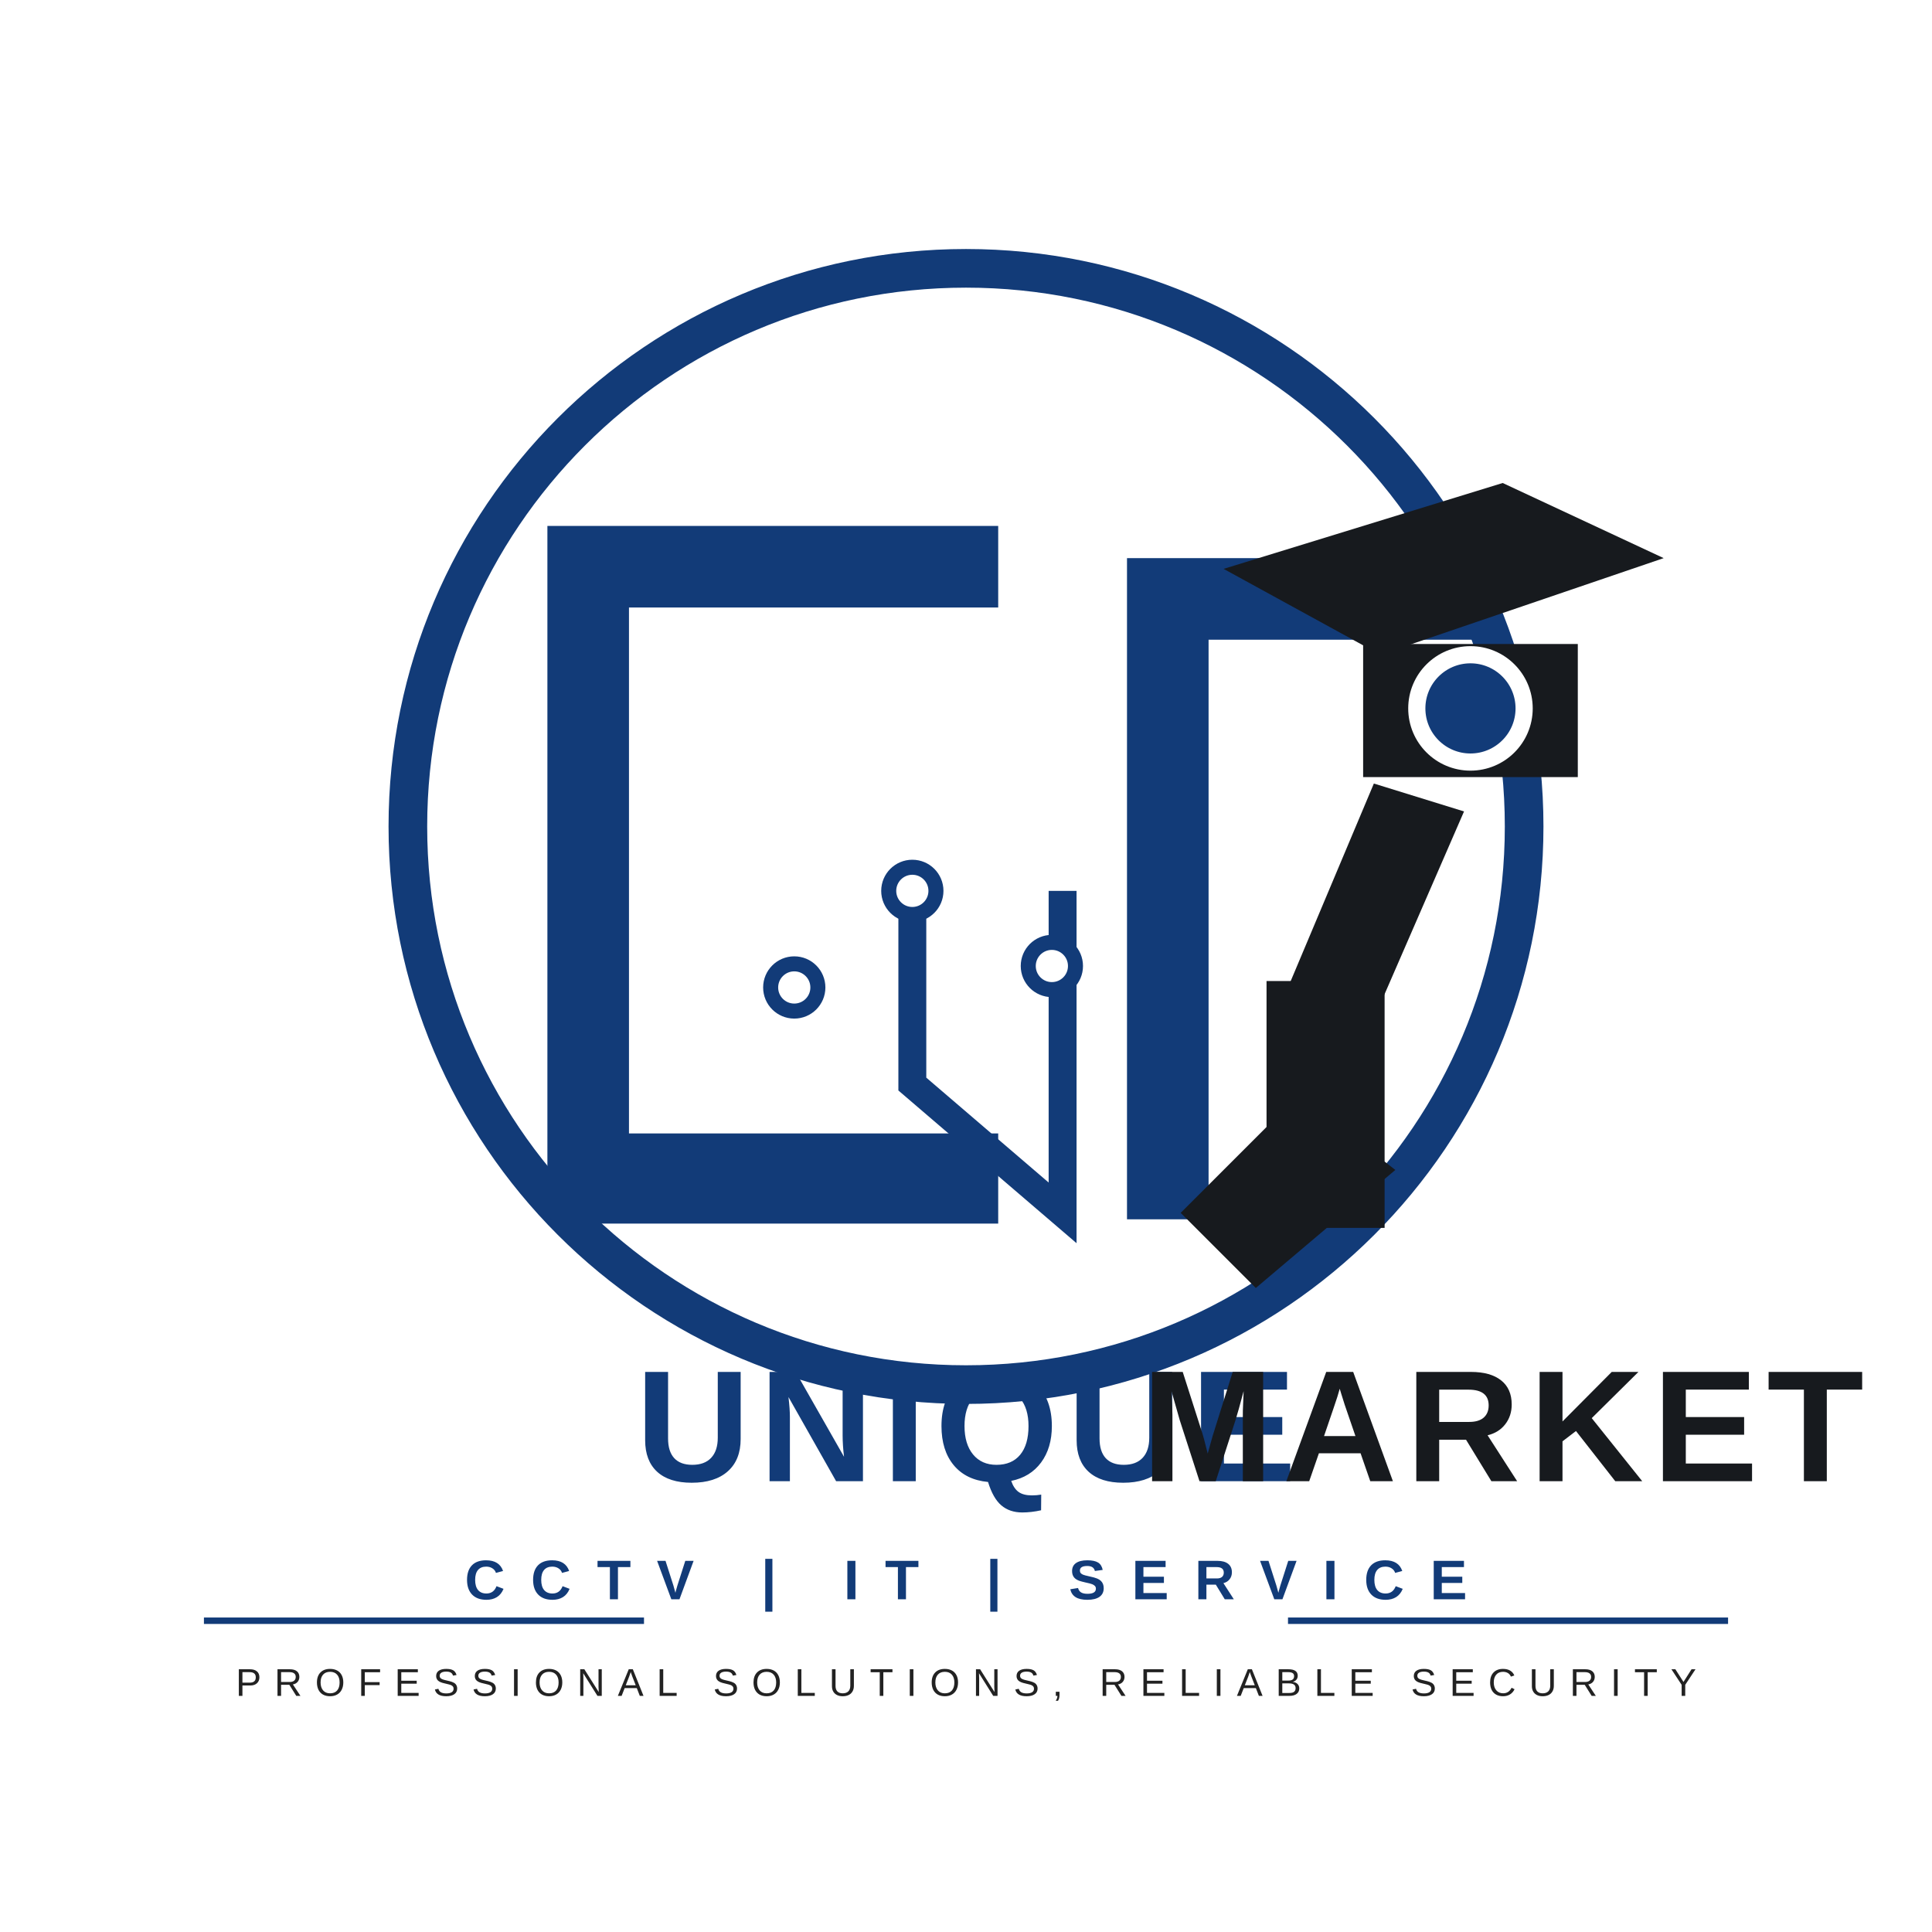
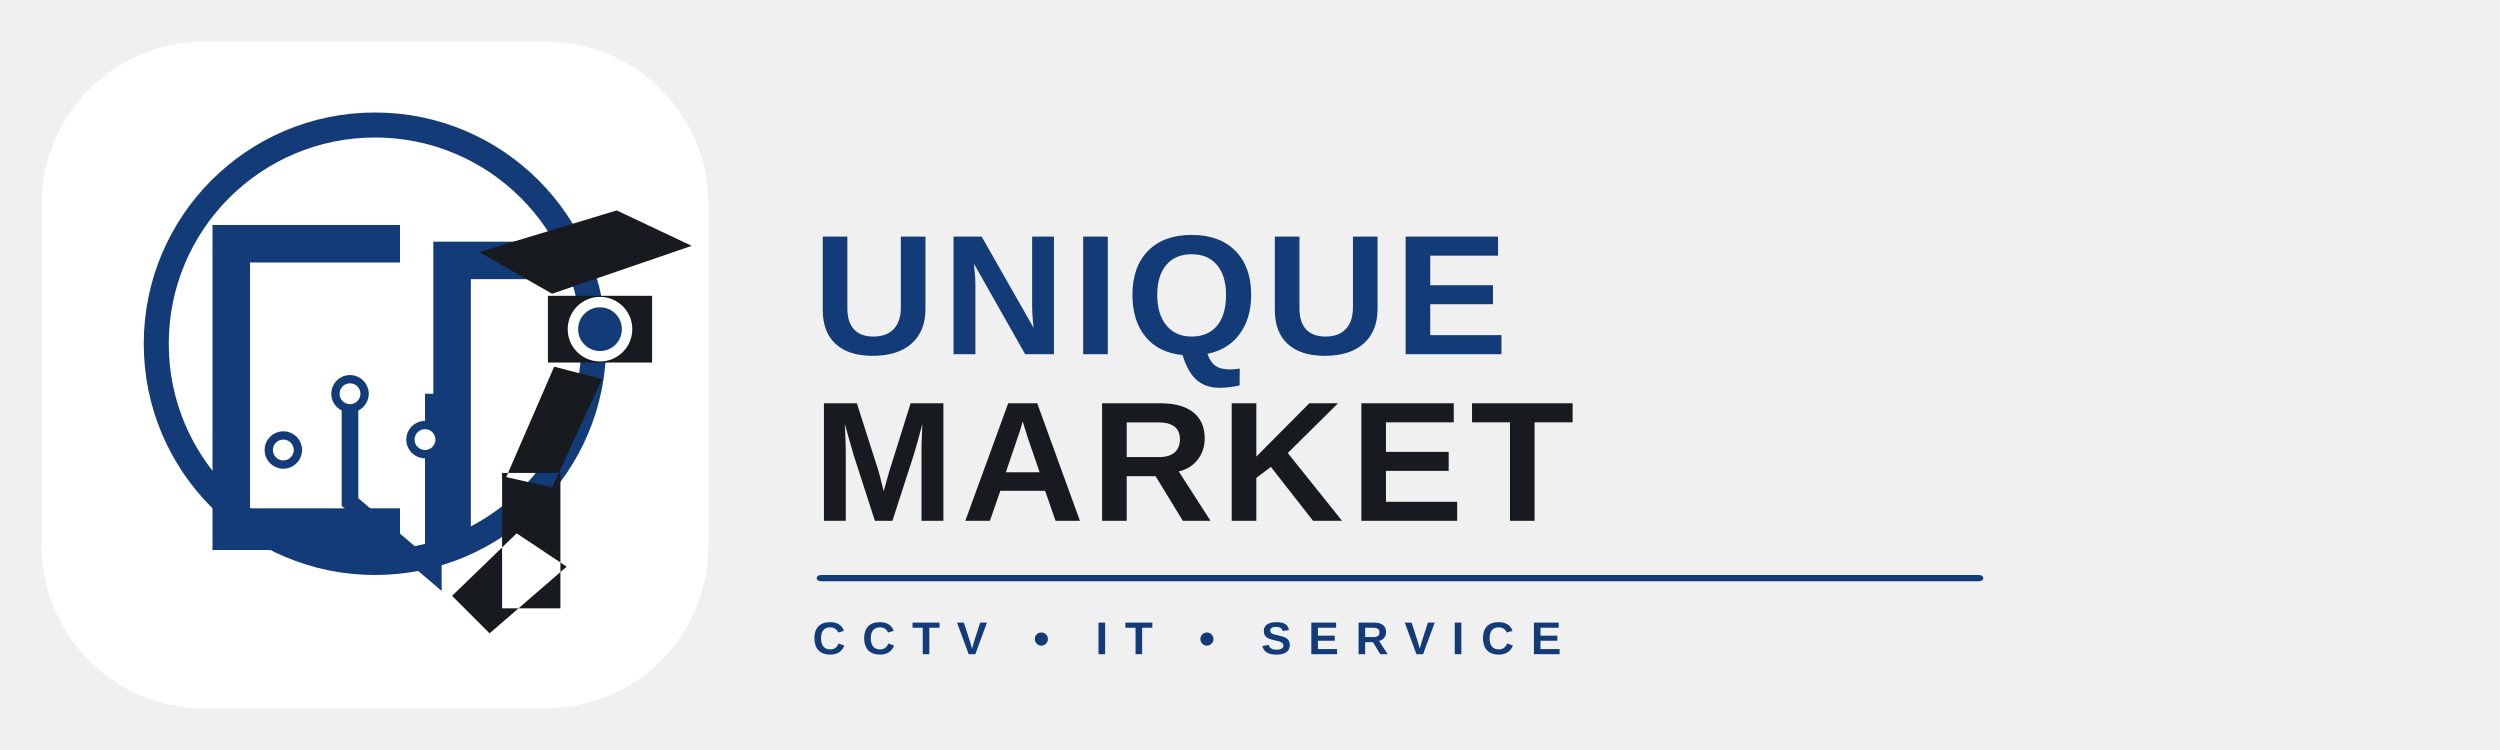
- <svg xmlns="http://www.w3.org/2000/svg" viewBox="0 0 900 900">
-   <rect width="900" height="900" fill="#fff" />
-   <g transform="translate(70 55)">
-     <circle cx="380" cy="330" r="260" fill="none" stroke="#123b78" stroke-width="18" />
-     <path d="M185 190h210v38H223v245h172v42H185z" fill="#123b78" />
-     <path d="M455 205h170v38H493v270H455z" fill="#123b78" />
-     <path d="M500 210l130-40 75 35-132 45z" fill="#171a1e" />
-     <path d="M565 245h100v62H565z" fill="#171a1e" />
-     <circle cx="615" cy="275" r="25" fill="#123b78" stroke="#fff" stroke-width="8" />
-     <path d="M570 310l-40 95 42 10 40-92z" fill="#171a1e" />
-     <path d="M520 402h55v115h-55z" fill="#171a1e" />
-     <path d="M535 455l-55 55 35 35 65-55z" fill="#171a1e" />
-     <path d="M425 360v150l-70-60v-90" fill="none" stroke="#123b78" stroke-width="13" />
-     <circle cx="355" cy="360" r="11" fill="#fff" stroke="#123b78" stroke-width="7" />
-     <circle cx="420" cy="395" r="11" fill="#fff" stroke="#123b78" stroke-width="7" />
-     <circle cx="300" cy="405" r="11" fill="#fff" stroke="#123b78" stroke-width="7" />
+ <svg xmlns="http://www.w3.org/2000/svg" viewBox="0 0 1200 360" role="img" aria-labelledby="title desc">
+   <g transform="translate(20 20)">
+     <rect width="320" height="320" rx="78" fill="#fff" />
+     <circle cx="160" cy="145" r="105" fill="none" stroke="#123b78" stroke-width="12" />
+     <path d="M82 88h90v18h-72v118h72v20H82z" fill="#123b78" />
+     <path d="M188 96h68v18h-50v126h-18z" fill="#123b78" />
+     <path d="M210 101l66-20 36 17-67 23zM243 122h50v32h-50z" fill="#171a1e" />
+     <circle cx="268" cy="138" r="13" fill="#123b78" stroke="#fff" stroke-width="5" />
+     <path d="M246 156l-23 53 22 5 24-52zM221 207h28v65h-28zM228 236l-31 30 18 18 37-32z" fill="#171a1e" />
+     <path d="M188 169v86l-40-34v-52" fill="none" stroke="#123b78" stroke-width="8" />
+     <circle cx="148" cy="169" r="7" fill="#fff" stroke="#123b78" stroke-width="4" />
+     <circle cx="184" cy="191" r="7" fill="#fff" stroke="#123b78" stroke-width="4" />
+     <circle cx="116" cy="196" r="7" fill="#fff" stroke="#123b78" stroke-width="4" />
  </g>
-   <text x="450" y="690" text-anchor="middle" font-family="Arial,sans-serif" font-size="74" font-weight="900" letter-spacing="4" fill="#123b78">UNIQUE</text>
-   <text x="700" y="690" text-anchor="middle" font-family="Arial,sans-serif" font-size="74" font-weight="900" letter-spacing="4" fill="#171a1e">MARKET</text>
-   <text x="450" y="745" text-anchor="middle" font-family="Arial,sans-serif" font-size="26" font-weight="800" letter-spacing="12" fill="#123b78">CCTV | IT | SERVICE</text>
-   <line x1="95" y1="755" x2="300" y2="755" stroke="#123b78" stroke-width="3" />
-   <line x1="600" y1="755" x2="805" y2="755" stroke="#123b78" stroke-width="3" />
-   <text x="450" y="790" text-anchor="middle" font-family="Arial,sans-serif" font-size="18" letter-spacing="6" fill="#222">PROFESSIONAL SOLUTIONS, RELIABLE SECURITY</text>
+   <g transform="translate(390 92)">
+     <text x="0" y="78" font-family="Arial,Helvetica,sans-serif" font-size="82" font-weight="900" letter-spacing="3" fill="#123b78">UNIQUE</text>
+     <text x="0" y="158" font-family="Arial,Helvetica,sans-serif" font-size="82" font-weight="900" letter-spacing="3" fill="#171a1e">MARKET</text>
+     <rect x="2" y="184" width="560" height="3" rx="2" fill="#123b78" />
+     <text x="0" y="222" font-family="Arial,Helvetica,sans-serif" font-size="22" font-weight="800" letter-spacing="8" fill="#123b78">CCTV  •  IT  •  SERVICE</text>
+   </g>
</svg>
